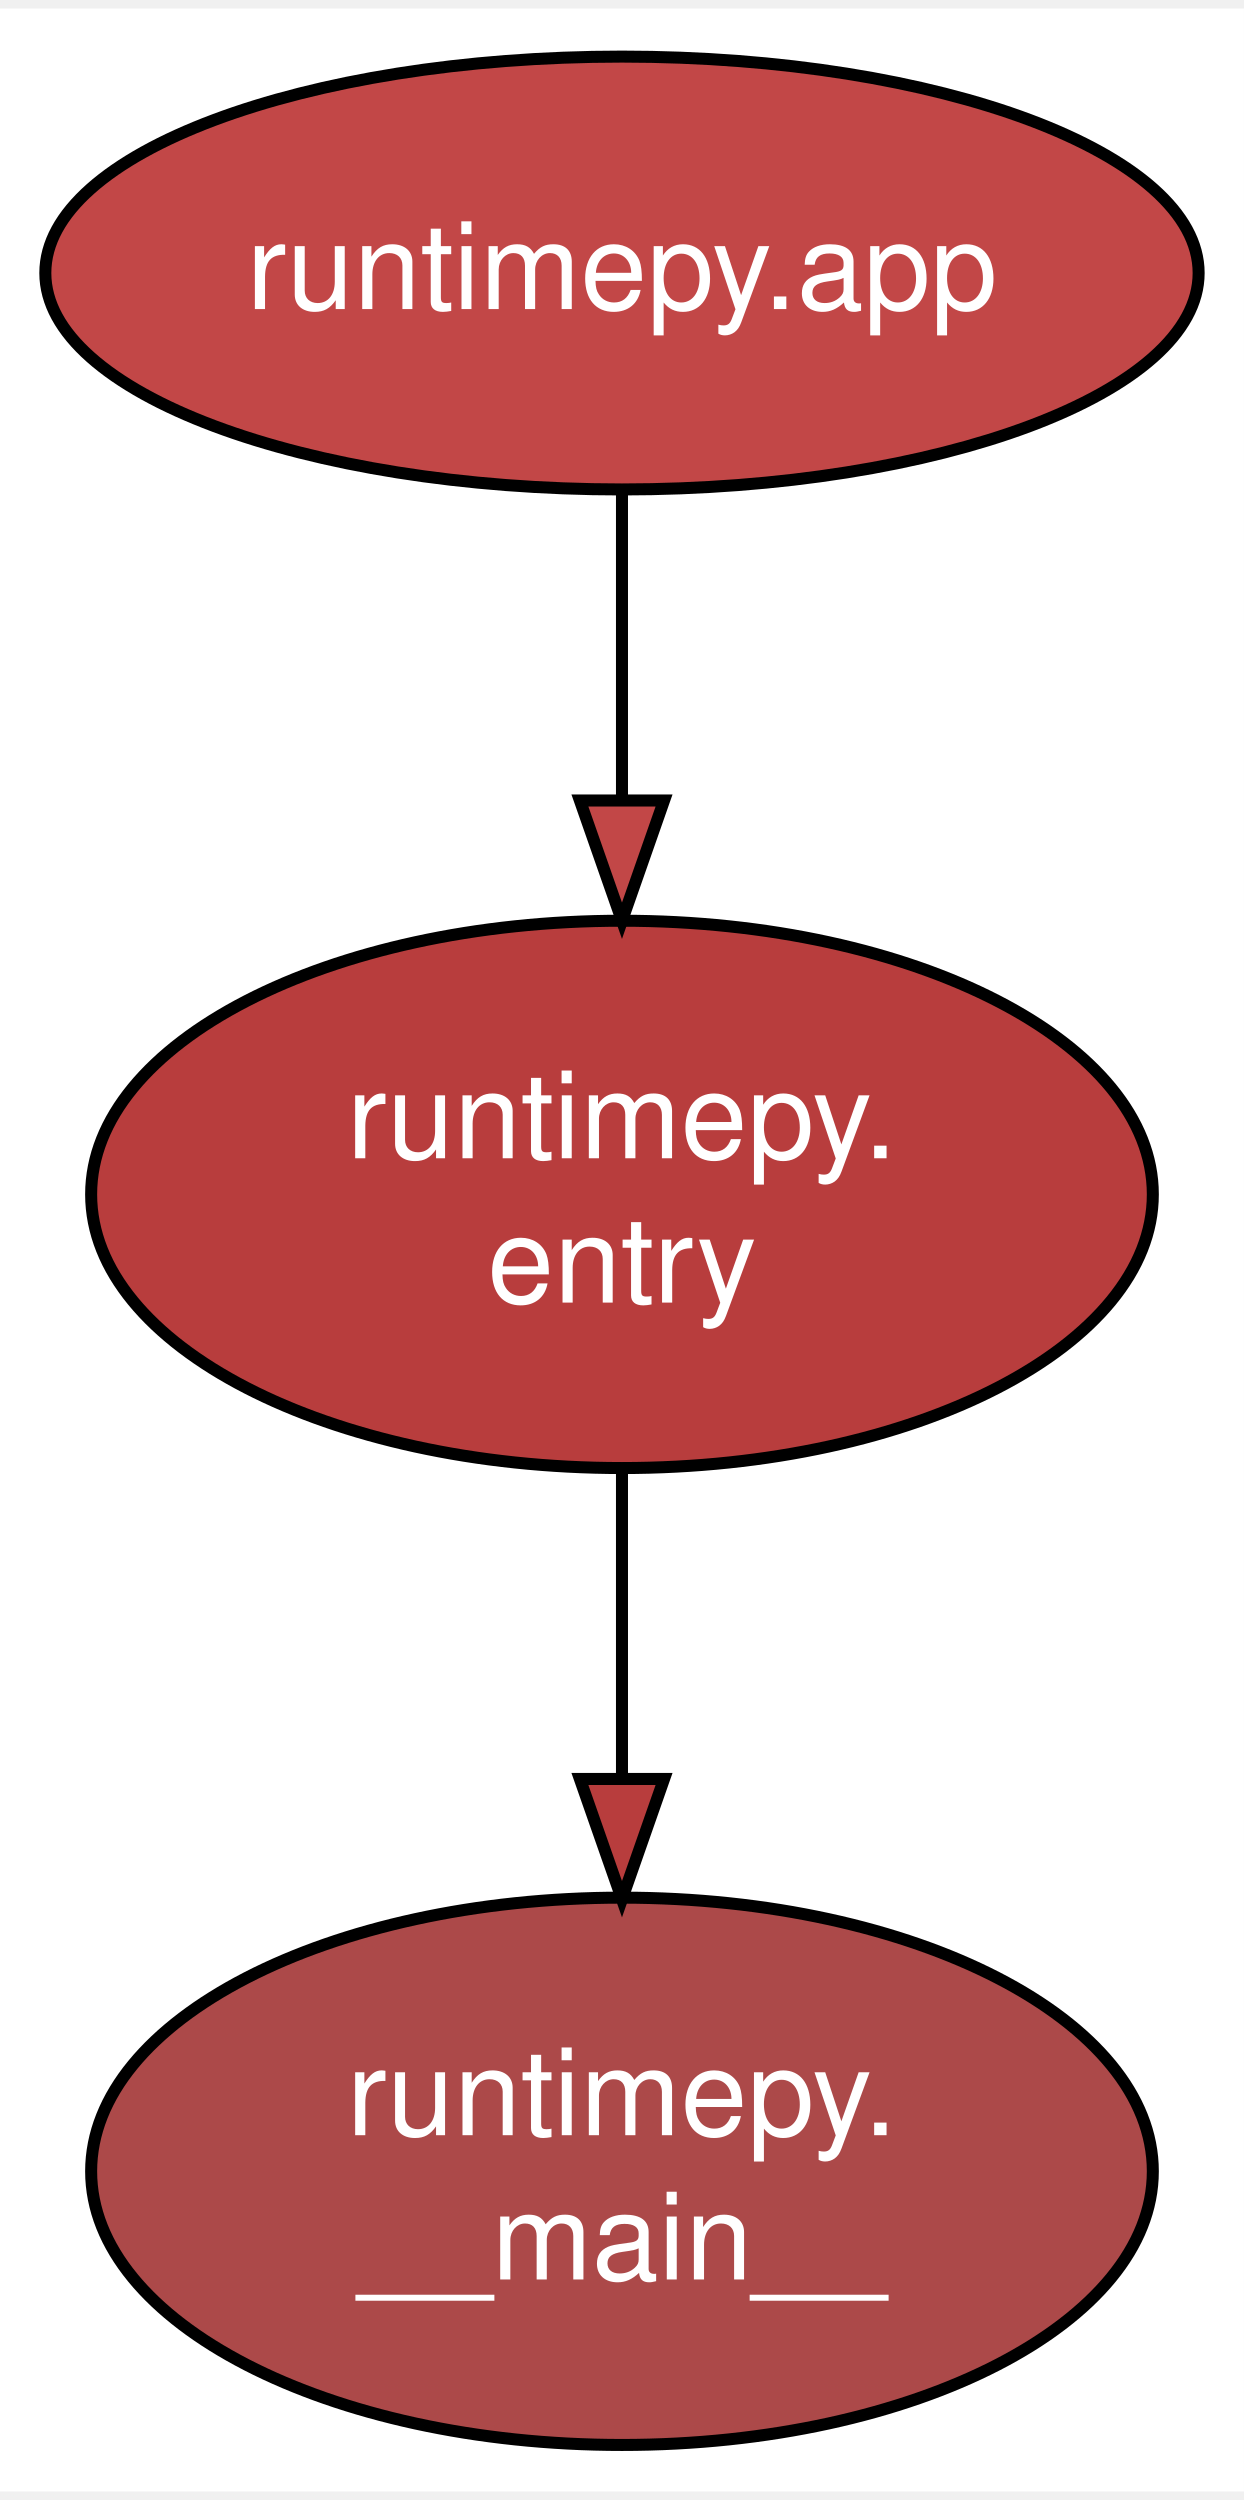
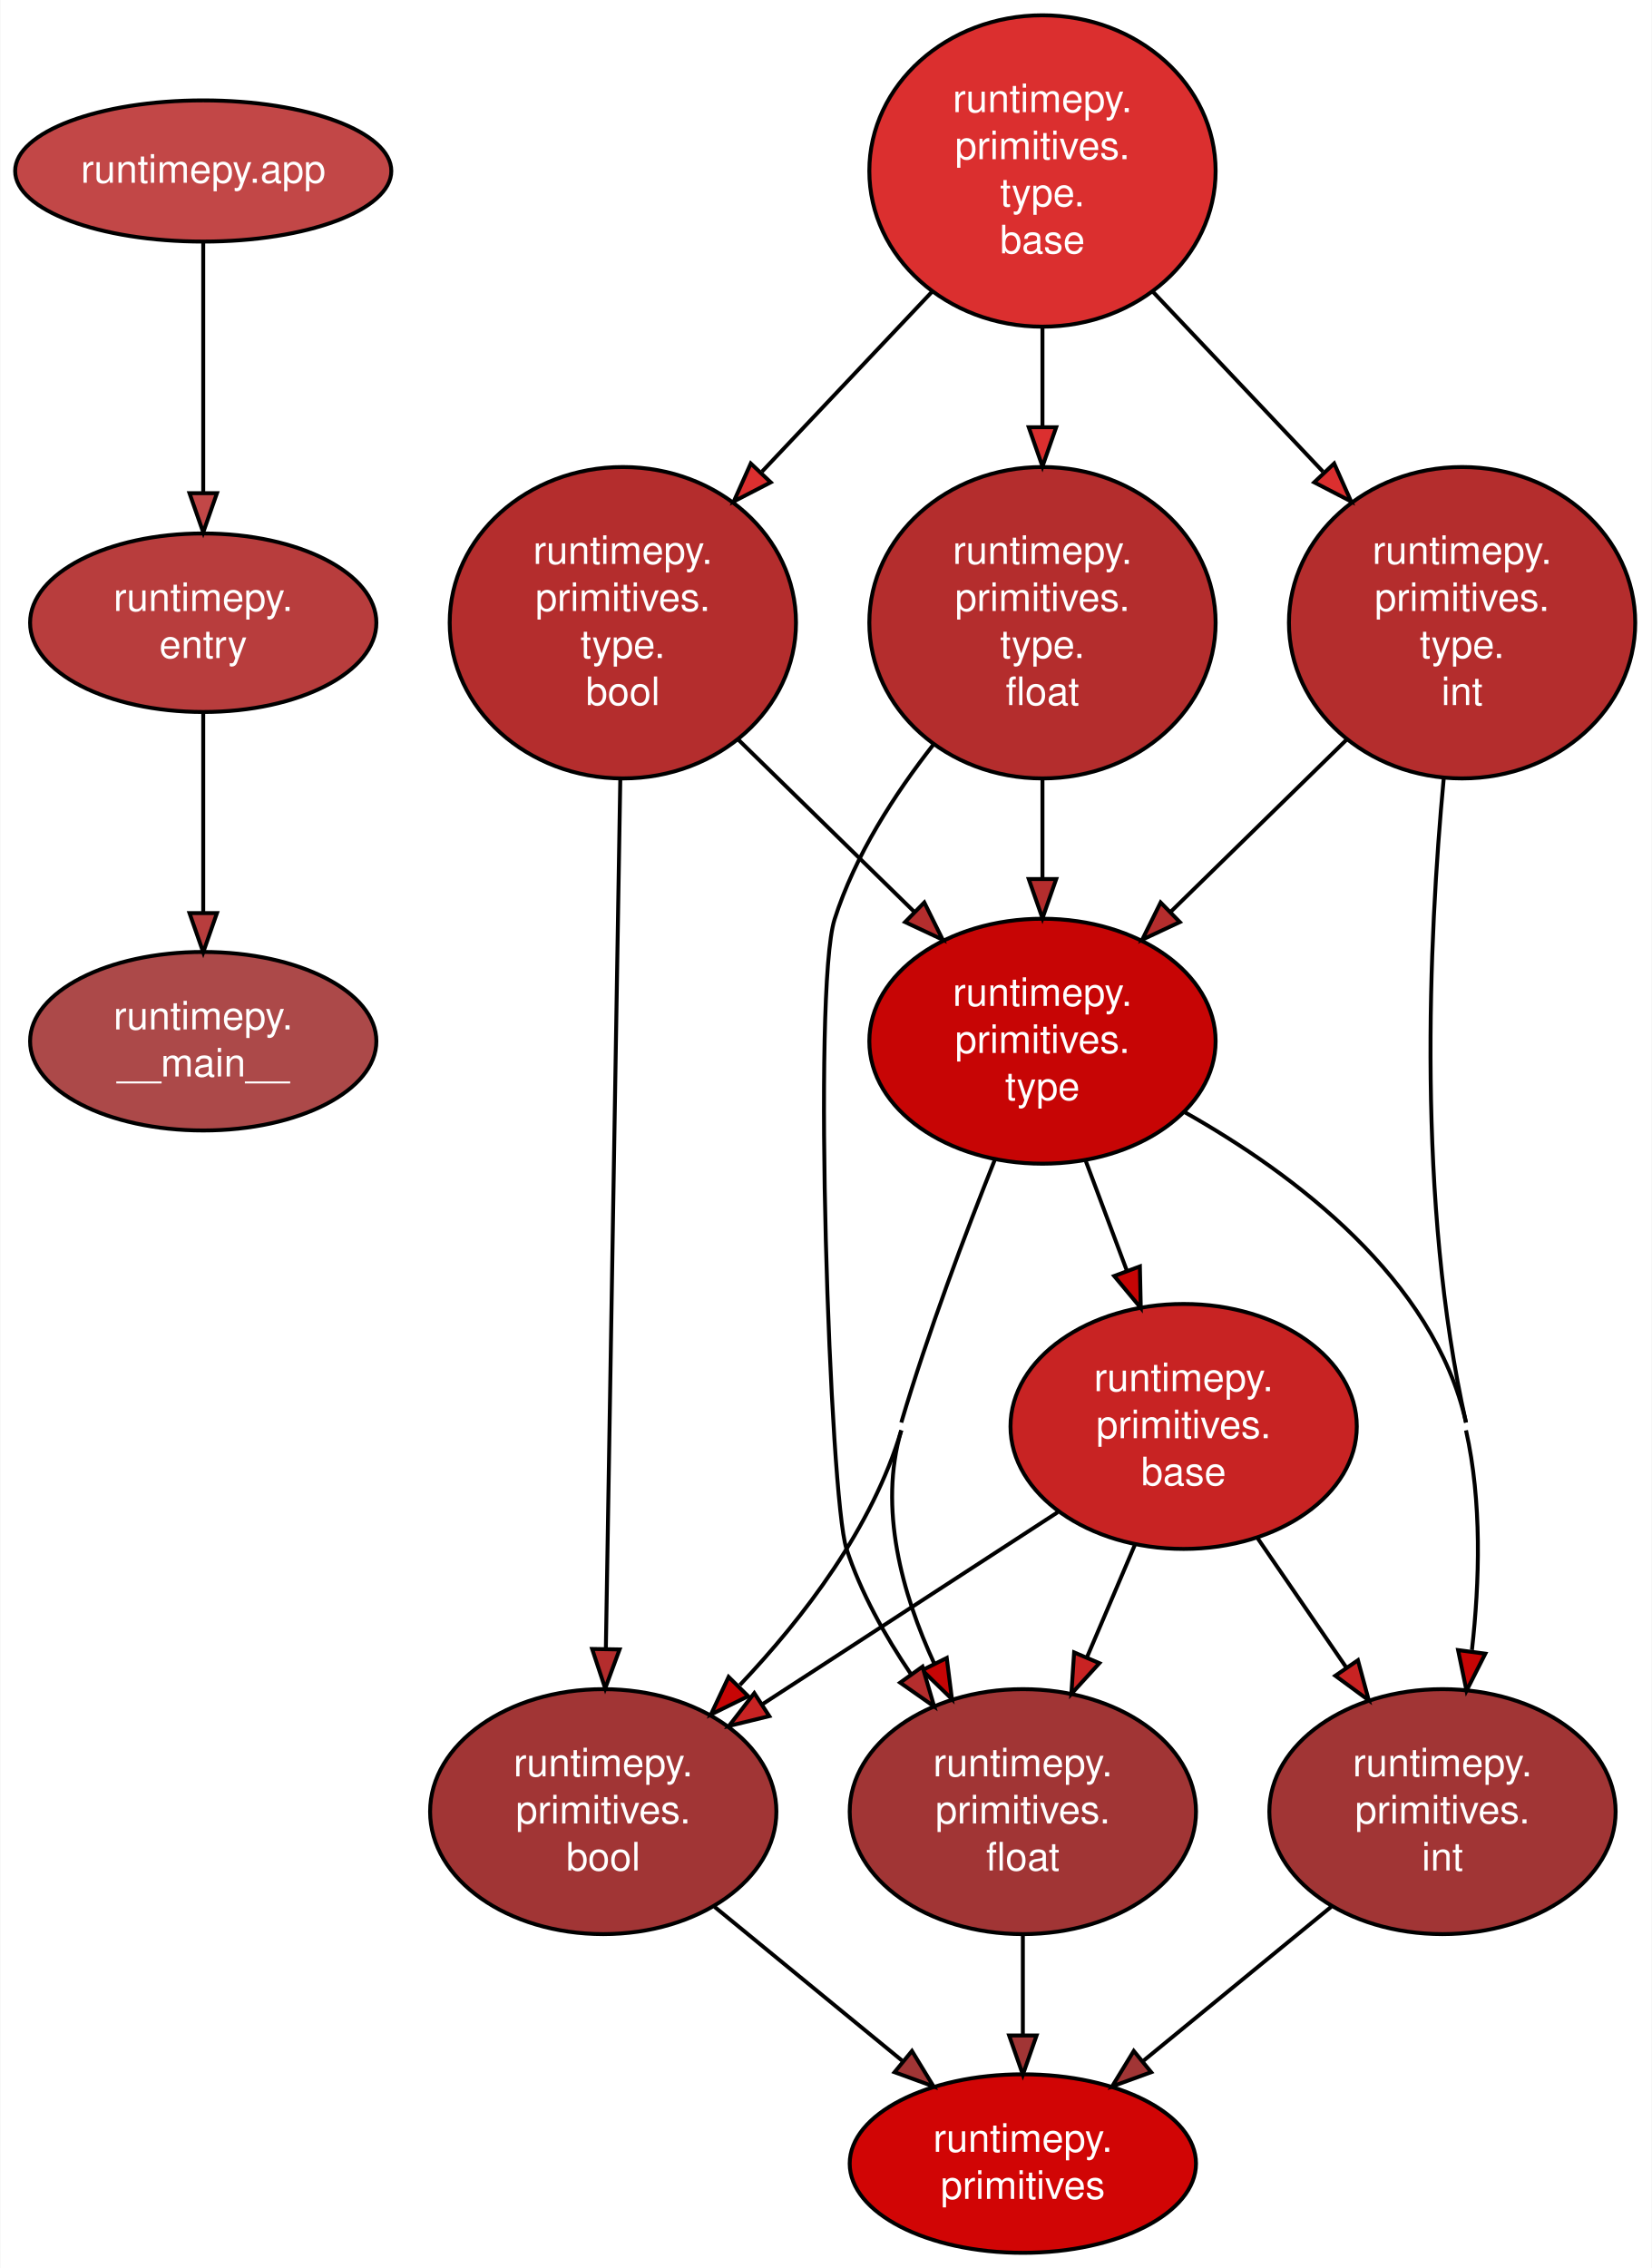
- <svg xmlns="http://www.w3.org/2000/svg" width="103pt" height="207pt" viewBox="0.00 0.00 103.46 206.51">
-   <g id="graph0" class="graph" transform="scale(1 1) rotate(0) translate(4 202.51)">
+ <svg xmlns="http://www.w3.org/2000/svg" width="421pt" height="578pt" viewBox="0.00 0.00 421.05 578.32">
+   <g id="graph0" class="graph" transform="scale(1 1) rotate(0) translate(4 574.32)">
    <style>.edge&gt;path:hover{stroke-width:8}</style>
-     <polygon fill="white" stroke="transparent" points="-4,4 -4,-202.51 99.46,-202.51 99.46,4 -4,4" />
+     <polygon fill="white" stroke="transparent" points="-4,4 -4,-574.32 417.05,-574.32 417.05,4 -4,4" />
    <g id="node1" class="node">
      <style>.edge&gt;path:hover{stroke-width:8}</style>
-       <ellipse fill="#ac4949" stroke="black" cx="47.73" cy="-22.63" rx="44.15" ry="22.76" />
-       <text text-anchor="middle" x="47.73" y="-25.63" font-family="Helvetica,sans-Serif" font-size="10.00" fill="#ffffff">runtimepy.</text>
-       <text text-anchor="middle" x="47.73" y="-13.63" font-family="Helvetica,sans-Serif" font-size="10.00" fill="#ffffff">__main__</text>
+       <ellipse fill="#ac4949" stroke="black" cx="47.73" cy="-308.82" rx="44.15" ry="22.76" />
+       <text text-anchor="middle" x="47.73" y="-311.82" font-family="Helvetica,sans-Serif" font-size="10.00" fill="#ffffff">runtimepy.</text>
+       <text text-anchor="middle" x="47.73" y="-299.82" font-family="Helvetica,sans-Serif" font-size="10.00" fill="#ffffff">__main__</text>
    </g>
    <g id="node2" class="node">
      <style>.edge&gt;path:hover{stroke-width:8}</style>
-       <ellipse fill="#c24747" stroke="black" cx="47.73" cy="-180.51" rx="47.96" ry="18" />
-       <text text-anchor="middle" x="47.73" y="-177.51" font-family="Helvetica,sans-Serif" font-size="10.00" fill="#ffffff">runtimepy.app</text>
+       <ellipse fill="#c24747" stroke="black" cx="47.73" cy="-530.72" rx="47.96" ry="18" />
+       <text text-anchor="middle" x="47.73" y="-527.72" font-family="Helvetica,sans-Serif" font-size="10.00" fill="#ffffff">runtimepy.app</text>
    </g>
    <g id="node3" class="node">
      <style>.edge&gt;path:hover{stroke-width:8}</style>
-       <ellipse fill="#b83d3d" stroke="black" cx="47.73" cy="-103.88" rx="44.15" ry="22.76" />
-       <text text-anchor="middle" x="47.73" y="-106.88" font-family="Helvetica,sans-Serif" font-size="10.00" fill="#ffffff">runtimepy.</text>
-       <text text-anchor="middle" x="47.73" y="-94.88" font-family="Helvetica,sans-Serif" font-size="10.00" fill="#ffffff">entry</text>
+       <ellipse fill="#b83d3d" stroke="black" cx="47.73" cy="-415.53" rx="44.15" ry="22.76" />
+       <text text-anchor="middle" x="47.73" y="-418.53" font-family="Helvetica,sans-Serif" font-size="10.00" fill="#ffffff">runtimepy.</text>
+       <text text-anchor="middle" x="47.73" y="-406.53" font-family="Helvetica,sans-Serif" font-size="10.00" fill="#ffffff">entry</text>
    </g>
    <g id="edge1" class="edge">
      <style>.edge&gt;path:hover{stroke-width:8}</style>
-       <path fill="none" stroke="black" d="M47.73,-162.2C47.73,-154.67 47.73,-145.6 47.73,-136.91" />
-       <polygon fill="#c24747" stroke="black" points="51.23,-136.64 47.73,-126.64 44.23,-136.64 51.23,-136.64" />
+       <path fill="none" stroke="black" d="M47.73,-512.53C47.73,-495.68 47.73,-469.57 47.73,-448.83" />
+       <polygon fill="#c24747" stroke="black" points="51.23,-448.56 47.73,-438.56 44.23,-448.56 51.23,-448.56" />
    </g>
    <g id="edge2" class="edge">
      <style>.edge&gt;path:hover{stroke-width:8}</style>
-       <path fill="none" stroke="black" d="M47.73,-81.23C47.73,-73.28 47.73,-64.1 47.73,-55.44" />
-       <polygon fill="#b83d3d" stroke="black" points="51.23,-55.26 47.73,-45.26 44.23,-55.26 51.23,-55.26" />
+       <path fill="none" stroke="black" d="M47.73,-392.83C47.73,-378.09 47.73,-358.34 47.73,-341.81" />
+       <polygon fill="#b83d3d" stroke="black" points="51.23,-341.49 47.73,-331.49 44.23,-341.49 51.23,-341.49" />
+     </g>
+     <g id="node4" class="node">
+       <style>.edge&gt;path:hover{stroke-width:8}</style>
+       <ellipse fill="#d10505" stroke="black" cx="256.73" cy="-22.63" rx="44.15" ry="22.76" />
+       <text text-anchor="middle" x="256.73" y="-25.63" font-family="Helvetica,sans-Serif" font-size="10.00" fill="#ffffff">runtimepy.</text>
+       <text text-anchor="middle" x="256.73" y="-13.63" font-family="Helvetica,sans-Serif" font-size="10.00" fill="#ffffff">primitives</text>
+     </g>
+     <g id="node5" class="node">
+       <style>.edge&gt;path:hover{stroke-width:8}</style>
+       <ellipse fill="#c82323" stroke="black" cx="297.73" cy="-210.59" rx="44.15" ry="31.23" />
+       <text text-anchor="middle" x="297.73" y="-219.59" font-family="Helvetica,sans-Serif" font-size="10.00" fill="#ffffff">runtimepy.</text>
+       <text text-anchor="middle" x="297.73" y="-207.59" font-family="Helvetica,sans-Serif" font-size="10.00" fill="#ffffff">primitives.</text>
+       <text text-anchor="middle" x="297.73" y="-195.59" font-family="Helvetica,sans-Serif" font-size="10.00" fill="#ffffff">base</text>
+     </g>
+     <g id="node6" class="node">
+       <style>.edge&gt;path:hover{stroke-width:8}</style>
+       <ellipse fill="#a13535" stroke="black" cx="149.73" cy="-112.37" rx="44.15" ry="31.23" />
+       <text text-anchor="middle" x="149.73" y="-121.37" font-family="Helvetica,sans-Serif" font-size="10.00" fill="#ffffff">runtimepy.</text>
+       <text text-anchor="middle" x="149.73" y="-109.37" font-family="Helvetica,sans-Serif" font-size="10.00" fill="#ffffff">primitives.</text>
+       <text text-anchor="middle" x="149.73" y="-97.37" font-family="Helvetica,sans-Serif" font-size="10.00" fill="#ffffff">bool</text>
+     </g>
+     <g id="edge3" class="edge">
+       <style>.edge&gt;path:hover{stroke-width:8}</style>
+       <path fill="none" stroke="black" d="M265.61,-188.71C243.5,-174.34 213.96,-155.13 190.23,-139.7" />
+       <polygon fill="#c82323" stroke="black" points="192.07,-136.72 181.78,-134.21 188.25,-142.59 192.07,-136.72" />
+     </g>
+     <g id="node7" class="node">
+       <style>.edge&gt;path:hover{stroke-width:8}</style>
+       <ellipse fill="#a13535" stroke="black" cx="256.73" cy="-112.37" rx="44.15" ry="31.23" />
+       <text text-anchor="middle" x="256.73" y="-121.37" font-family="Helvetica,sans-Serif" font-size="10.00" fill="#ffffff">runtimepy.</text>
+       <text text-anchor="middle" x="256.73" y="-109.37" font-family="Helvetica,sans-Serif" font-size="10.00" fill="#ffffff">primitives.</text>
+       <text text-anchor="middle" x="256.73" y="-97.37" font-family="Helvetica,sans-Serif" font-size="10.00" fill="#ffffff">float</text>
+     </g>
+     <g id="edge4" class="edge">
+       <style>.edge&gt;path:hover{stroke-width:8}</style>
+       <path fill="none" stroke="black" d="M285.32,-180.46C281.46,-171.42 277.15,-161.31 273.08,-151.73" />
+       <polygon fill="#c82323" stroke="black" points="276.24,-150.23 269.1,-142.4 269.8,-152.97 276.24,-150.23" />
+     </g>
+     <g id="node8" class="node">
+       <style>.edge&gt;path:hover{stroke-width:8}</style>
+       <ellipse fill="#a13535" stroke="black" cx="363.73" cy="-112.37" rx="44.15" ry="31.23" />
+       <text text-anchor="middle" x="363.73" y="-121.37" font-family="Helvetica,sans-Serif" font-size="10.00" fill="#ffffff">runtimepy.</text>
+       <text text-anchor="middle" x="363.73" y="-109.37" font-family="Helvetica,sans-Serif" font-size="10.00" fill="#ffffff">primitives.</text>
+       <text text-anchor="middle" x="363.73" y="-97.37" font-family="Helvetica,sans-Serif" font-size="10.00" fill="#ffffff">int</text>
+     </g>
+     <g id="edge5" class="edge">
+       <style>.edge&gt;path:hover{stroke-width:8}</style>
+       <path fill="none" stroke="black" d="M316.46,-182.28C323.5,-172.02 331.61,-160.2 339.1,-149.27" />
+       <polygon fill="#c82323" stroke="black" points="342.17,-150.98 344.94,-140.75 336.4,-147.02 342.17,-150.98" />
+     </g>
+     <g id="edge6" class="edge">
+       <style>.edge&gt;path:hover{stroke-width:8}</style>
+       <path fill="none" stroke="black" d="M178.12,-88.09C192.85,-76.01 210.87,-61.23 225.93,-48.88" />
+       <polygon fill="#a13535" stroke="black" points="228.45,-51.34 233.96,-42.3 224.01,-45.93 228.45,-51.34" />
+     </g>
+     <g id="edge7" class="edge">
+       <style>.edge&gt;path:hover{stroke-width:8}</style>
+       <path fill="none" stroke="black" d="M256.73,-81.17C256.73,-72.88 256.73,-63.86 256.73,-55.47" />
+       <polygon fill="#a13535" stroke="black" points="260.23,-55.29 256.73,-45.29 253.23,-55.29 260.23,-55.29" />
+     </g>
+     <g id="edge8" class="edge">
+       <style>.edge&gt;path:hover{stroke-width:8}</style>
+       <path fill="none" stroke="black" d="M335.33,-88.09C320.6,-76.01 302.59,-61.23 287.52,-48.88" />
+       <polygon fill="#a13535" stroke="black" points="289.45,-45.93 279.49,-42.3 285.01,-51.34 289.45,-45.93" />
+     </g>
+     <g id="node9" class="node">
+       <style>.edge&gt;path:hover{stroke-width:8}</style>
+       <ellipse fill="#c70505" stroke="black" cx="261.73" cy="-308.82" rx="44.15" ry="31.23" />
+       <text text-anchor="middle" x="261.73" y="-317.82" font-family="Helvetica,sans-Serif" font-size="10.00" fill="#ffffff">runtimepy.</text>
+       <text text-anchor="middle" x="261.73" y="-305.82" font-family="Helvetica,sans-Serif" font-size="10.00" fill="#ffffff">primitives.</text>
+       <text text-anchor="middle" x="261.73" y="-293.82" font-family="Helvetica,sans-Serif" font-size="10.00" fill="#ffffff">type</text>
+     </g>
+     <g id="edge9" class="edge">
+       <style>.edge&gt;path:hover{stroke-width:8}</style>
+       <path fill="none" stroke="black" d="M272.72,-278.42C276.04,-269.56 279.73,-259.7 283.24,-250.33" />
+       <polygon fill="#c70505" stroke="black" points="286.57,-251.4 286.8,-240.81 280.02,-248.95 286.57,-251.4" />
+     </g>
+     <g id="edge10" class="edge">
+       <style>.edge&gt;path:hover{stroke-width:8}</style>
+       <path fill="none" stroke="black" d="M249.62,-278.7C242.07,-259.8 232.52,-234.51 225.73,-211.59" />
+       <path fill="none" stroke="black" d="M225.73,-209.59C218.38,-184.81 200.91,-161.9 184.57,-144.65" />
+       <polygon fill="#c70505" stroke="black" points="186.69,-141.81 177.18,-137.13 181.7,-146.72 186.69,-141.81" />
+     </g>
+     <g id="edge11" class="edge">
+       <style>.edge&gt;path:hover{stroke-width:8}</style>
+       <path fill="none" stroke="black" d="M225.73,-209.59C219.86,-189.82 225.92,-167.92 234.18,-150.02" />
+       <polygon fill="#c70505" stroke="black" points="237.32,-151.56 238.65,-141.05 231.06,-148.44 237.32,-151.56" />
+     </g>
+     <g id="edge12" class="edge">
+       <style>.edge&gt;path:hover{stroke-width:8}</style>
+       <path fill="none" stroke="black" d="M297.98,-290.73C326.05,-274.89 361.5,-248.22 369.73,-211.59" />
+       <path fill="none" stroke="black" d="M369.73,-209.59C373.8,-191.47 373.21,-170.98 371.24,-153.58" />
+       <polygon fill="#c70505" stroke="black" points="374.65,-152.64 369.86,-143.19 367.71,-153.56 374.65,-152.64" />
+     </g>
+     <g id="node10" class="node">
+       <style>.edge&gt;path:hover{stroke-width:8}</style>
+       <ellipse fill="#db2f2f" stroke="black" cx="261.73" cy="-530.72" rx="44.15" ry="39.7" />
+       <text text-anchor="middle" x="261.73" y="-545.72" font-family="Helvetica,sans-Serif" font-size="10.00" fill="#ffffff">runtimepy.</text>
+       <text text-anchor="middle" x="261.73" y="-533.72" font-family="Helvetica,sans-Serif" font-size="10.00" fill="#ffffff">primitives.</text>
+       <text text-anchor="middle" x="261.73" y="-521.72" font-family="Helvetica,sans-Serif" font-size="10.00" fill="#ffffff">type.</text>
+       <text text-anchor="middle" x="261.73" y="-509.72" font-family="Helvetica,sans-Serif" font-size="10.00" fill="#ffffff">base</text>
+     </g>
+     <g id="node11" class="node">
+       <style>.edge&gt;path:hover{stroke-width:8}</style>
+       <ellipse fill="#b42d2d" stroke="black" cx="154.73" cy="-415.53" rx="44.15" ry="39.7" />
+       <text text-anchor="middle" x="154.73" y="-430.53" font-family="Helvetica,sans-Serif" font-size="10.00" fill="#ffffff">runtimepy.</text>
+       <text text-anchor="middle" x="154.73" y="-418.53" font-family="Helvetica,sans-Serif" font-size="10.00" fill="#ffffff">primitives.</text>
+       <text text-anchor="middle" x="154.73" y="-406.53" font-family="Helvetica,sans-Serif" font-size="10.00" fill="#ffffff">type.</text>
+       <text text-anchor="middle" x="154.73" y="-394.53" font-family="Helvetica,sans-Serif" font-size="10.00" fill="#ffffff">bool</text>
+     </g>
+     <g id="edge13" class="edge">
+       <style>.edge&gt;path:hover{stroke-width:8}</style>
+       <path fill="none" stroke="black" d="M233.61,-499.98C220.33,-485.93 204.32,-468.99 190.21,-454.06" />
+       <polygon fill="#db2f2f" stroke="black" points="192.44,-451.33 183.02,-446.46 187.35,-456.14 192.44,-451.33" />
+     </g>
+     <g id="node12" class="node">
+       <style>.edge&gt;path:hover{stroke-width:8}</style>
+       <ellipse fill="#b42d2d" stroke="black" cx="261.73" cy="-415.53" rx="44.15" ry="39.7" />
+       <text text-anchor="middle" x="261.73" y="-430.53" font-family="Helvetica,sans-Serif" font-size="10.00" fill="#ffffff">runtimepy.</text>
+       <text text-anchor="middle" x="261.73" y="-418.53" font-family="Helvetica,sans-Serif" font-size="10.00" fill="#ffffff">primitives.</text>
+       <text text-anchor="middle" x="261.73" y="-406.53" font-family="Helvetica,sans-Serif" font-size="10.00" fill="#ffffff">type.</text>
+       <text text-anchor="middle" x="261.73" y="-394.53" font-family="Helvetica,sans-Serif" font-size="10.00" fill="#ffffff">float</text>
+     </g>
+     <g id="edge14" class="edge">
+       <style>.edge&gt;path:hover{stroke-width:8}</style>
+       <path fill="none" stroke="black" d="M261.73,-491.09C261.73,-482.89 261.73,-474.13 261.73,-465.61" />
+       <polygon fill="#db2f2f" stroke="black" points="265.23,-465.38 261.73,-455.38 258.23,-465.38 265.23,-465.38" />
+     </g>
+     <g id="node13" class="node">
+       <style>.edge&gt;path:hover{stroke-width:8}</style>
+       <ellipse fill="#b42d2d" stroke="black" cx="368.73" cy="-415.53" rx="44.15" ry="39.7" />
+       <text text-anchor="middle" x="368.73" y="-430.53" font-family="Helvetica,sans-Serif" font-size="10.00" fill="#ffffff">runtimepy.</text>
+       <text text-anchor="middle" x="368.73" y="-418.53" font-family="Helvetica,sans-Serif" font-size="10.00" fill="#ffffff">primitives.</text>
+       <text text-anchor="middle" x="368.73" y="-406.53" font-family="Helvetica,sans-Serif" font-size="10.00" fill="#ffffff">type.</text>
+       <text text-anchor="middle" x="368.73" y="-394.53" font-family="Helvetica,sans-Serif" font-size="10.00" fill="#ffffff">int</text>
+     </g>
+     <g id="edge15" class="edge">
+       <style>.edge&gt;path:hover{stroke-width:8}</style>
+       <path fill="none" stroke="black" d="M289.84,-499.98C303.13,-485.93 319.14,-468.99 333.25,-454.06" />
+       <polygon fill="#db2f2f" stroke="black" points="336.11,-456.14 340.43,-446.46 331.02,-451.33 336.11,-456.14" />
+     </g>
+     <g id="edge16" class="edge">
+       <style>.edge&gt;path:hover{stroke-width:8}</style>
+       <path fill="none" stroke="black" d="M154.08,-375.77C153.14,-318.64 151.37,-212.31 150.4,-154.08" />
+       <polygon fill="#b42d2d" stroke="black" points="153.9,-153.73 150.23,-143.79 146.9,-153.85 153.9,-153.73" />
+     </g>
+     <g id="edge17" class="edge">
+       <style>.edge&gt;path:hover{stroke-width:8}</style>
+       <path fill="none" stroke="black" d="M184.25,-385.64C198.16,-372.03 214.79,-355.75 229.07,-341.78" />
+       <polygon fill="#b42d2d" stroke="black" points="231.6,-344.2 236.3,-334.7 226.7,-339.2 231.6,-344.2" />
+     </g>
+     <g id="edge18" class="edge">
+       <style>.edge&gt;path:hover{stroke-width:8}</style>
+       <path fill="none" stroke="black" d="M234.02,-384.59C224,-371.81 213.89,-356.13 208.73,-339.93 202.99,-321.94 207.51,-192.47 211.73,-179.48 215.38,-168.25 221.57,-157.18 228.21,-147.4" />
+       <polygon fill="#b42d2d" stroke="black" points="231.13,-149.34 234.12,-139.18 225.44,-145.26 231.13,-149.34" />
+     </g>
+     <g id="edge19" class="edge">
+       <style>.edge&gt;path:hover{stroke-width:8}</style>
+       <path fill="none" stroke="black" d="M261.73,-375.84C261.73,-367.47 261.73,-358.6 261.73,-350.17" />
+       <polygon fill="#b42d2d" stroke="black" points="265.23,-350.17 261.73,-340.17 258.23,-350.17 265.23,-350.17" />
+     </g>
+     <g id="edge20" class="edge">
+       <style>.edge&gt;path:hover{stroke-width:8}</style>
+       <path fill="none" stroke="black" d="M364.05,-375.83C360.18,-334.58 357.15,-267.63 369.73,-211.59" />
+     </g>
+     <g id="edge21" class="edge">
+       <style>.edge&gt;path:hover{stroke-width:8}</style>
+       <path fill="none" stroke="black" d="M339.21,-385.64C325.3,-372.03 308.67,-355.75 294.39,-341.78" />
+       <polygon fill="#b42d2d" stroke="black" points="296.75,-339.2 287.16,-334.7 291.86,-344.2 296.75,-339.2" />
    </g>
  </g>
</svg>
